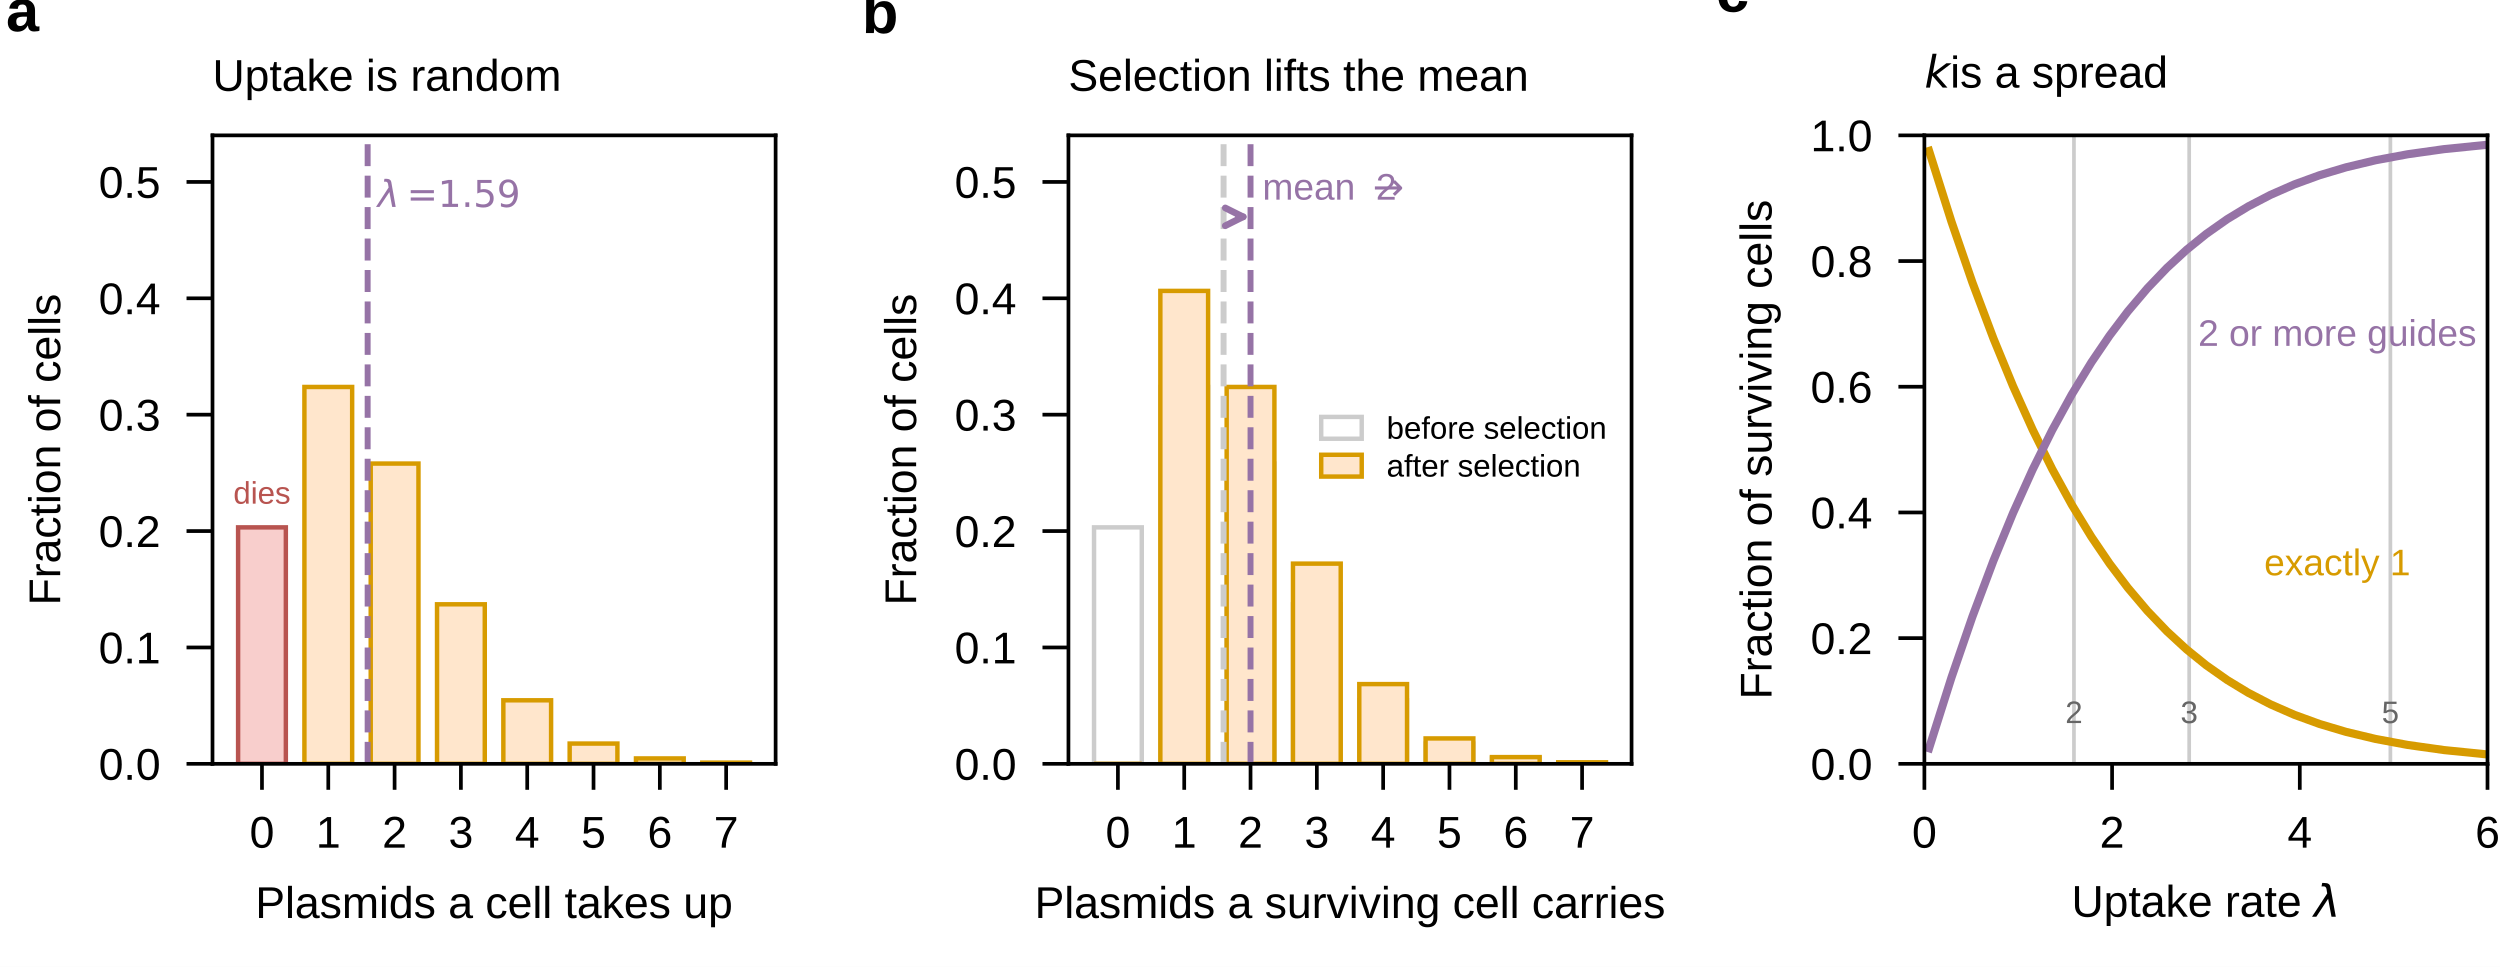
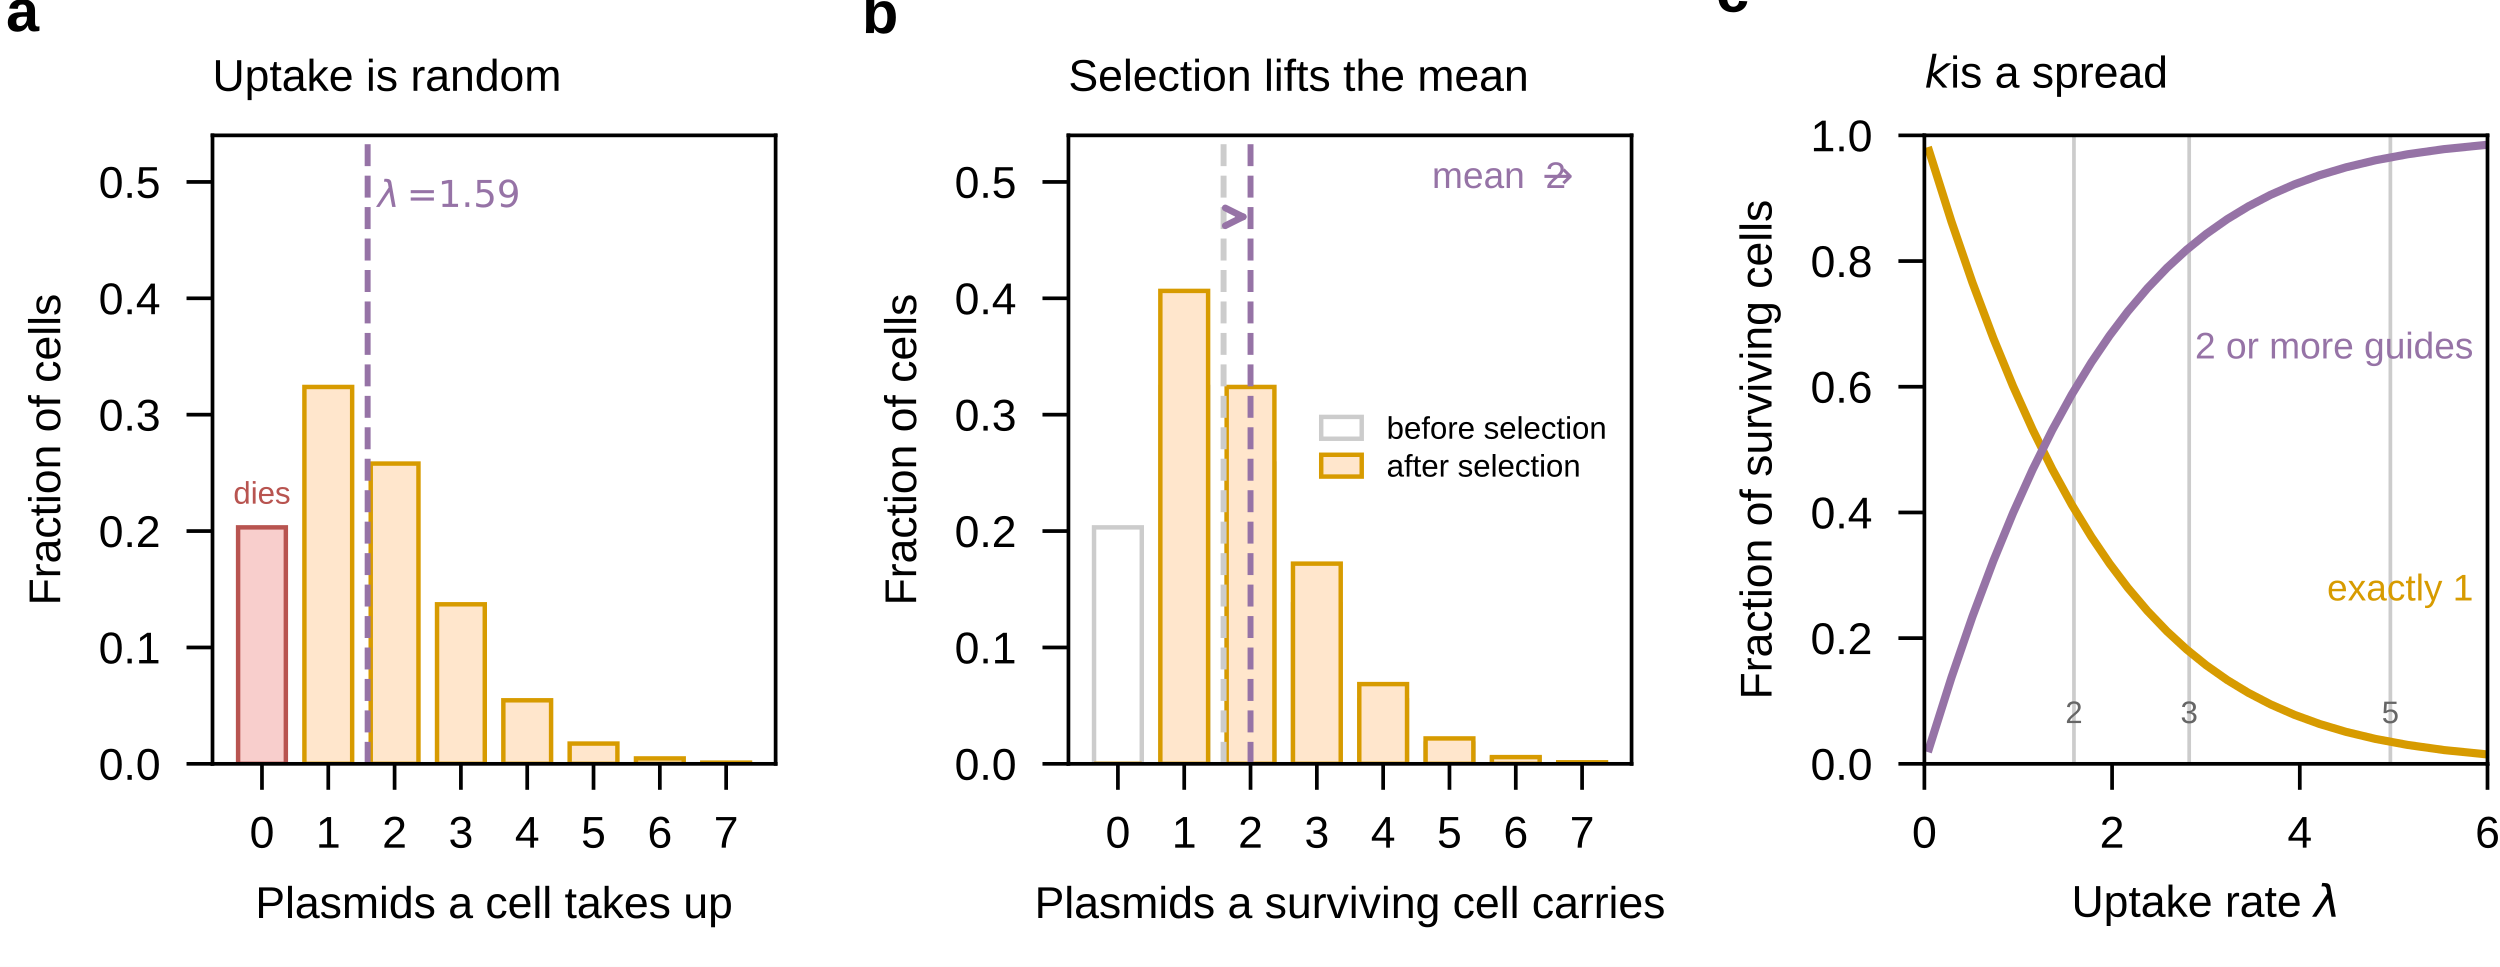
<svg xmlns="http://www.w3.org/2000/svg" xmlns:xlink="http://www.w3.org/1999/xlink" width="468" height="181" viewBox="0 0 468 181" version="1.1">
  <g transform="scale(1.388889)">
    <defs>
      <style type="text/css">*{stroke-linejoin: round; stroke-linecap: butt}</style>
    </defs>
    <g id="figure_1">
      <g id="patch_1">
        <path d="M 0 130.32  L 336.96 130.32  L 336.96 0  L 0 0  z " style="fill: #ffffff" />
      </g>
      <g id="axes_1">
        <g id="patch_2">
          <path d="M 28.642 102.953  L 104.541 102.953  L 104.541 18.245  L 28.642 18.245  z " style="fill: #ffffff" />
        </g>
        <g id="patch_3">
-           <path d="M 32.092 102.953  L 38.527 102.953  L 38.527 71.079  L 32.092 71.079  z " clip-path="url(#p069ffc5519)" style="fill: #f8cecc; stroke: #b85450; stroke-width: 0.6; stroke-linejoin: miter" />
+           <path d="M 32.092 102.953  L 38.527 102.953  L 38.527 71.079  L 32.092 71.079  z " clip-path="url(#p13914920b7)" style="fill: #f8cecc; stroke: #b85450; stroke-width: 0.6; stroke-linejoin: miter" />
        </g>
        <g id="patch_4">
-           <path d="M 41.029 102.953  L 47.465 102.953  L 47.465 52.159  L 41.029 52.159  z " clip-path="url(#p069ffc5519)" style="fill: #ffe6cc; stroke: #d79b00; stroke-width: 0.6; stroke-linejoin: miter" />
+           <path d="M 41.029 102.953  L 47.465 102.953  L 47.465 52.159  L 41.029 52.159  z " clip-path="url(#p13914920b7)" style="fill: #ffe6cc; stroke: #d79b00; stroke-width: 0.6; stroke-linejoin: miter" />
        </g>
        <g id="patch_5">
-           <path d="M 49.967 102.953  L 56.402 102.953  L 56.402 62.479  L 49.967 62.479  z " clip-path="url(#p069ffc5519)" style="fill: #ffe6cc; stroke: #d79b00; stroke-width: 0.6; stroke-linejoin: miter" />
+           <path d="M 49.967 102.953  L 56.402 102.953  L 56.402 62.479  L 49.967 62.479  z " clip-path="url(#p13914920b7)" style="fill: #ffe6cc; stroke: #d79b00; stroke-width: 0.6; stroke-linejoin: miter" />
        </g>
        <g id="patch_6">
-           <path d="M 58.905 102.953  L 65.34 102.953  L 65.34 81.453  L 58.905 81.453  z " clip-path="url(#p069ffc5519)" style="fill: #ffe6cc; stroke: #d79b00; stroke-width: 0.6; stroke-linejoin: miter" />
+           <path d="M 58.905 102.953  L 65.34 102.953  L 65.34 81.453  L 58.905 81.453  z " clip-path="url(#p13914920b7)" style="fill: #ffe6cc; stroke: #d79b00; stroke-width: 0.6; stroke-linejoin: miter" />
        </g>
        <g id="patch_7">
-           <path d="M 67.843 102.953  L 74.278 102.953  L 74.278 94.387  L 67.843 94.387  z " clip-path="url(#p069ffc5519)" style="fill: #ffe6cc; stroke: #d79b00; stroke-width: 0.6; stroke-linejoin: miter" />
+           <path d="M 67.843 102.953  L 74.278 102.953  L 74.278 94.387  L 67.843 94.387  z " clip-path="url(#p13914920b7)" style="fill: #ffe6cc; stroke: #d79b00; stroke-width: 0.6; stroke-linejoin: miter" />
        </g>
        <g id="patch_8">
-           <path d="M 76.78 102.953  L 83.216 102.953  L 83.216 100.223  L 76.78 100.223  z " clip-path="url(#p069ffc5519)" style="fill: #ffe6cc; stroke: #d79b00; stroke-width: 0.6; stroke-linejoin: miter" />
+           <path d="M 76.78 102.953  L 83.216 102.953  L 83.216 100.223  L 76.78 100.223  z " clip-path="url(#p13914920b7)" style="fill: #ffe6cc; stroke: #d79b00; stroke-width: 0.6; stroke-linejoin: miter" />
        </g>
        <g id="patch_9">
-           <path d="M 85.718 102.953  L 92.153 102.953  L 92.153 102.228  L 85.718 102.228  z " clip-path="url(#p069ffc5519)" style="fill: #ffe6cc; stroke: #d79b00; stroke-width: 0.6; stroke-linejoin: miter" />
+           <path d="M 85.718 102.953  L 92.153 102.953  L 92.153 102.228  L 85.718 102.228  z " clip-path="url(#p13914920b7)" style="fill: #ffe6cc; stroke: #d79b00; stroke-width: 0.6; stroke-linejoin: miter" />
        </g>
        <g id="patch_10">
-           <path d="M 94.656 102.953  L 101.091 102.953  L 101.091 102.788  L 94.656 102.788  z " clip-path="url(#p069ffc5519)" style="fill: #ffe6cc; stroke: #d79b00; stroke-width: 0.6; stroke-linejoin: miter" />
+           <path d="M 94.656 102.953  L 101.091 102.953  L 101.091 102.788  L 94.656 102.788  z " clip-path="url(#p13914920b7)" style="fill: #ffe6cc; stroke: #d79b00; stroke-width: 0.6; stroke-linejoin: miter" />
        </g>
        <g id="matplotlib.axis_1">
          <g id="xtick_1">
            <g id="line2d_1">
              <defs>
-                 <path id="m94b6dcf14d" d="M 0 0  L 0 3.5  " style="stroke: #000000; stroke-width: 0.5" />
+                 <path id="mba5f5760a0" d="M 0 0  L 0 3.5  " style="stroke: #000000; stroke-width: 0.5" />
              </defs>
              <g>
-                 <use xlink:href="#m94b6dcf14d" x="35.309" y="102.953" style="stroke: #000000; stroke-width: 0.5" />
+                 <use xlink:href="#mba5f5760a0" x="35.309" y="102.953" style="stroke: #000000; stroke-width: 0.5" />
              </g>
            </g>
            <g id="text_1">
              <text style="font: 6px 'Arial'; text-anchor: middle" x="35.309" y="114.247" transform="rotate(-0 35.30916 114.2475)">0</text>
            </g>
          </g>
          <g id="xtick_2">
            <g id="line2d_2">
              <g>
-                 <use xlink:href="#m94b6dcf14d" x="44.247" y="102.953" style="stroke: #000000; stroke-width: 0.5" />
+                 <use xlink:href="#mba5f5760a0" x="44.247" y="102.953" style="stroke: #000000; stroke-width: 0.5" />
              </g>
            </g>
            <g id="text_2">
              <text style="font: 6px 'Arial'; text-anchor: middle" x="44.247" y="114.247" transform="rotate(-0 44.24692 114.2475)">1</text>
            </g>
          </g>
          <g id="xtick_3">
            <g id="line2d_3">
              <g>
-                 <use xlink:href="#m94b6dcf14d" x="53.185" y="102.953" style="stroke: #000000; stroke-width: 0.5" />
+                 <use xlink:href="#mba5f5760a0" x="53.185" y="102.953" style="stroke: #000000; stroke-width: 0.5" />
              </g>
            </g>
            <g id="text_3">
              <text style="font: 6px 'Arial'; text-anchor: middle" x="53.185" y="114.247" transform="rotate(-0 53.18467 114.2475)">2</text>
            </g>
          </g>
          <g id="xtick_4">
            <g id="line2d_4">
              <g>
-                 <use xlink:href="#m94b6dcf14d" x="62.122" y="102.953" style="stroke: #000000; stroke-width: 0.5" />
+                 <use xlink:href="#mba5f5760a0" x="62.122" y="102.953" style="stroke: #000000; stroke-width: 0.5" />
              </g>
            </g>
            <g id="text_4">
              <text style="font: 6px 'Arial'; text-anchor: middle" x="62.122" y="114.247" transform="rotate(-0 62.12243 114.2475)">3</text>
            </g>
          </g>
          <g id="xtick_5">
            <g id="line2d_5">
              <g>
-                 <use xlink:href="#m94b6dcf14d" x="71.06" y="102.953" style="stroke: #000000; stroke-width: 0.5" />
+                 <use xlink:href="#mba5f5760a0" x="71.06" y="102.953" style="stroke: #000000; stroke-width: 0.5" />
              </g>
            </g>
            <g id="text_5">
              <text style="font: 6px 'Arial'; text-anchor: middle" x="71.06" y="114.247" transform="rotate(-0 71.06018 114.2475)">4</text>
            </g>
          </g>
          <g id="xtick_6">
            <g id="line2d_6">
              <g>
-                 <use xlink:href="#m94b6dcf14d" x="79.998" y="102.953" style="stroke: #000000; stroke-width: 0.5" />
+                 <use xlink:href="#mba5f5760a0" x="79.998" y="102.953" style="stroke: #000000; stroke-width: 0.5" />
              </g>
            </g>
            <g id="text_6">
              <text style="font: 6px 'Arial'; text-anchor: middle" x="79.998" y="114.247" transform="rotate(-0 79.99793 114.2475)">5</text>
            </g>
          </g>
          <g id="xtick_7">
            <g id="line2d_7">
              <g>
-                 <use xlink:href="#m94b6dcf14d" x="88.936" y="102.953" style="stroke: #000000; stroke-width: 0.5" />
+                 <use xlink:href="#mba5f5760a0" x="88.936" y="102.953" style="stroke: #000000; stroke-width: 0.5" />
              </g>
            </g>
            <g id="text_7">
              <text style="font: 6px 'Arial'; text-anchor: middle" x="88.936" y="114.247" transform="rotate(-0 88.93569 114.2475)">6</text>
            </g>
          </g>
          <g id="xtick_8">
            <g id="line2d_8">
              <g>
-                 <use xlink:href="#m94b6dcf14d" x="97.873" y="102.953" style="stroke: #000000; stroke-width: 0.5" />
+                 <use xlink:href="#mba5f5760a0" x="97.873" y="102.953" style="stroke: #000000; stroke-width: 0.5" />
              </g>
            </g>
            <g id="text_8">
              <text style="font: 6px 'Arial'; text-anchor: middle" x="97.873" y="114.247" transform="rotate(-0 97.87344 114.2475)">7</text>
            </g>
          </g>
          <g id="text_9">
            <text style="font: 6px 'Arial'; text-anchor: middle" x="66.591" y="123.735" transform="rotate(-0 66.5913 123.7347)">Plasmids a cell takes up</text>
          </g>
        </g>
        <g id="matplotlib.axis_2">
          <g id="ytick_1">
            <g id="line2d_9">
              <defs>
-                 <path id="m391b254afe" d="M 0 0  L -3.5 0  " style="stroke: #000000; stroke-width: 0.5" />
+                 <path id="mc6cd5ae264" d="M 0 0  L -3.5 0  " style="stroke: #000000; stroke-width: 0.5" />
              </defs>
              <g>
-                 <use xlink:href="#m391b254afe" x="28.642" y="102.953" style="stroke: #000000; stroke-width: 0.5" />
+                 <use xlink:href="#mc6cd5ae264" x="28.642" y="102.953" style="stroke: #000000; stroke-width: 0.5" />
              </g>
            </g>
            <g id="text_10">
              <text style="font: 6px 'Arial'; text-anchor: end" x="21.642" y="105.1" transform="rotate(-0 21.6416 105.1001)">0.0</text>
            </g>
          </g>
          <g id="ytick_2">
            <g id="line2d_10">
              <g>
-                 <use xlink:href="#m391b254afe" x="28.642" y="87.266" style="stroke: #000000; stroke-width: 0.5" />
+                 <use xlink:href="#mc6cd5ae264" x="28.642" y="87.266" style="stroke: #000000; stroke-width: 0.5" />
              </g>
            </g>
            <g id="text_11">
              <text style="font: 6px 'Arial'; text-anchor: end" x="21.642" y="89.413" transform="rotate(-0 21.6416 89.41348)">0.1</text>
            </g>
          </g>
          <g id="ytick_3">
            <g id="line2d_11">
              <g>
-                 <use xlink:href="#m391b254afe" x="28.642" y="71.579" style="stroke: #000000; stroke-width: 0.5" />
+                 <use xlink:href="#mc6cd5ae264" x="28.642" y="71.579" style="stroke: #000000; stroke-width: 0.5" />
              </g>
            </g>
            <g id="text_12">
              <text style="font: 6px 'Arial'; text-anchor: end" x="21.642" y="73.727" transform="rotate(-0 21.6416 73.72681)">0.2</text>
            </g>
          </g>
          <g id="ytick_4">
            <g id="line2d_12">
              <g>
-                 <use xlink:href="#m391b254afe" x="28.642" y="55.893" style="stroke: #000000; stroke-width: 0.5" />
+                 <use xlink:href="#mc6cd5ae264" x="28.642" y="55.893" style="stroke: #000000; stroke-width: 0.5" />
              </g>
            </g>
            <g id="text_13">
              <text style="font: 6px 'Arial'; text-anchor: end" x="21.642" y="58.04" transform="rotate(-0 21.6416 58.04014)">0.3</text>
            </g>
          </g>
          <g id="ytick_5">
            <g id="line2d_13">
              <g>
-                 <use xlink:href="#m391b254afe" x="28.642" y="40.206" style="stroke: #000000; stroke-width: 0.5" />
+                 <use xlink:href="#mc6cd5ae264" x="28.642" y="40.206" style="stroke: #000000; stroke-width: 0.5" />
              </g>
            </g>
            <g id="text_14">
              <text style="font: 6px 'Arial'; text-anchor: end" x="21.642" y="42.353" transform="rotate(-0 21.6416 42.35348)">0.4</text>
            </g>
          </g>
          <g id="ytick_6">
            <g id="line2d_14">
              <g>
-                 <use xlink:href="#m391b254afe" x="28.642" y="24.519" style="stroke: #000000; stroke-width: 0.5" />
+                 <use xlink:href="#mc6cd5ae264" x="28.642" y="24.519" style="stroke: #000000; stroke-width: 0.5" />
              </g>
            </g>
            <g id="text_15">
              <text style="font: 6px 'Arial'; text-anchor: end" x="21.642" y="26.667" transform="rotate(-0 21.6416 26.66681)">0.5</text>
            </g>
          </g>
          <g id="text_16">
            <text style="font: 6px 'Arial'; text-anchor: middle" x="8.109" y="60.599" transform="rotate(-90 8.1091 60.5988)">Fraction of cells</text>
          </g>
        </g>
        <g id="line2d_15">
-           <path d="M 49.553 102.953  L 49.553 18.245  " clip-path="url(#p069ffc5519)" style="fill: none; stroke-dasharray: 2.96,1.28; stroke-dashoffset: 0; stroke: #9673a6; stroke-width: 0.8" />
+           <path d="M 49.553 102.953  L 49.553 18.245  " clip-path="url(#p13914920b7)" style="fill: none; stroke-dasharray: 2.96,1.28; stroke-dashoffset: 0; stroke: #9673a6; stroke-width: 0.8" />
        </g>
        <g id="patch_11">
          <path d="M 28.642 102.953  L 28.642 18.245  " style="fill: none; stroke: #000000; stroke-width: 0.5; stroke-linejoin: miter; stroke-linecap: square" />
        </g>
        <g id="patch_12">
          <path d="M 104.541 102.953  L 104.541 18.245  " style="fill: none; stroke: #000000; stroke-width: 0.5; stroke-linejoin: miter; stroke-linecap: square" />
        </g>
        <g id="patch_13">
          <path d="M 28.642 102.953  L 104.541 102.953  " style="fill: none; stroke: #000000; stroke-width: 0.5; stroke-linejoin: miter; stroke-linecap: square" />
        </g>
        <g id="patch_14">
          <path d="M 28.642 18.245  L 104.541 18.245  " style="fill: none; stroke: #000000; stroke-width: 0.5; stroke-linejoin: miter; stroke-linecap: square" />
        </g>
        <g id="text_17">
          <g style="fill: #9673a6" transform="translate(50.89325 28.09837)">
            <text>
              <tspan style="font: oblique 5px 'DejaVu Sans'" x="0" y="-0.203">λ</tspan>
              <tspan style="font: 5px 'DejaVu Sans'" x="3.933 9.097 12.278 13.867 16.798" y="-0.203">=1.59</tspan>
            </text>
          </g>
        </g>
        <g id="text_18">
          <text style="fill: #b85450; font: 4.2px 'Arial'; text-anchor: middle" x="35.309" y="67.892" transform="rotate(-0 35.30916 67.89165)">dies</text>
        </g>
        <g id="text_19">
          <text style="font: 6px 'Arial'; text-anchor: start" x="28.642" y="12.245" transform="rotate(-0 28.6416 12.2448)">Uptake is random</text>
        </g>
      </g>
      <g id="axes_2">
        <g id="patch_15">
          <path d="M 144.009 102.953  L 219.908 102.953  L 219.908 18.245  L 144.009 18.245  z " style="fill: #ffffff" />
        </g>
        <g id="patch_16">
-           <path d="M 147.459 102.953  L 153.894 102.953  L 153.894 71.079  L 147.459 71.079  L 147.459 102.953  z " clip-path="url(#pdccafd562f)" style="fill: none; stroke: #cccccc; stroke-width: 0.6; stroke-linejoin: miter" />
+           <path d="M 147.459 102.953  L 153.894 102.953  L 153.894 71.079  L 147.459 71.079  L 147.459 102.953  z " clip-path="url(#p55c4dbd7bb)" style="fill: none; stroke: #cccccc; stroke-width: 0.6; stroke-linejoin: miter" />
        </g>
        <g id="patch_17">
-           <path d="M 156.396 102.953  L 162.832 102.953  L 162.832 52.159  L 156.396 52.159  L 156.396 102.953  z " clip-path="url(#pdccafd562f)" style="fill: none; stroke: #cccccc; stroke-width: 0.6; stroke-linejoin: miter" />
+           <path d="M 156.396 102.953  L 162.832 102.953  L 162.832 52.159  L 156.396 52.159  L 156.396 102.953  z " clip-path="url(#p55c4dbd7bb)" style="fill: none; stroke: #cccccc; stroke-width: 0.6; stroke-linejoin: miter" />
        </g>
        <g id="patch_18">
-           <path d="M 165.334 102.953  L 171.769 102.953  L 171.769 62.479  L 165.334 62.479  L 165.334 102.953  z " clip-path="url(#pdccafd562f)" style="fill: none; stroke: #cccccc; stroke-width: 0.6; stroke-linejoin: miter" />
+           <path d="M 165.334 102.953  L 171.769 102.953  L 171.769 62.479  L 165.334 62.479  L 165.334 102.953  z " clip-path="url(#p55c4dbd7bb)" style="fill: none; stroke: #cccccc; stroke-width: 0.6; stroke-linejoin: miter" />
        </g>
        <g id="patch_19">
-           <path d="M 174.272 102.953  L 180.707 102.953  L 180.707 81.453  L 174.272 81.453  L 174.272 102.953  z " clip-path="url(#pdccafd562f)" style="fill: none; stroke: #cccccc; stroke-width: 0.6; stroke-linejoin: miter" />
+           <path d="M 174.272 102.953  L 180.707 102.953  L 180.707 81.453  L 174.272 81.453  L 174.272 102.953  z " clip-path="url(#p55c4dbd7bb)" style="fill: none; stroke: #cccccc; stroke-width: 0.6; stroke-linejoin: miter" />
        </g>
        <g id="patch_20">
-           <path d="M 183.21 102.953  L 189.645 102.953  L 189.645 94.387  L 183.21 94.387  L 183.21 102.953  z " clip-path="url(#pdccafd562f)" style="fill: none; stroke: #cccccc; stroke-width: 0.6; stroke-linejoin: miter" />
+           <path d="M 183.21 102.953  L 189.645 102.953  L 189.645 94.387  L 183.21 94.387  L 183.21 102.953  z " clip-path="url(#p55c4dbd7bb)" style="fill: none; stroke: #cccccc; stroke-width: 0.6; stroke-linejoin: miter" />
        </g>
        <g id="patch_21">
-           <path d="M 192.147 102.953  L 198.583 102.953  L 198.583 100.223  L 192.147 100.223  L 192.147 102.953  z " clip-path="url(#pdccafd562f)" style="fill: none; stroke: #cccccc; stroke-width: 0.6; stroke-linejoin: miter" />
+           <path d="M 192.147 102.953  L 198.583 102.953  L 198.583 100.223  L 192.147 100.223  L 192.147 102.953  z " clip-path="url(#p55c4dbd7bb)" style="fill: none; stroke: #cccccc; stroke-width: 0.6; stroke-linejoin: miter" />
        </g>
        <g id="patch_22">
-           <path d="M 201.085 102.953  L 207.52 102.953  L 207.52 102.228  L 201.085 102.228  L 201.085 102.953  z " clip-path="url(#pdccafd562f)" style="fill: none; stroke: #cccccc; stroke-width: 0.6; stroke-linejoin: miter" />
+           <path d="M 201.085 102.953  L 207.52 102.953  L 207.52 102.228  L 201.085 102.228  L 201.085 102.953  z " clip-path="url(#p55c4dbd7bb)" style="fill: none; stroke: #cccccc; stroke-width: 0.6; stroke-linejoin: miter" />
        </g>
        <g id="patch_23">
-           <path d="M 210.023 102.953  L 216.458 102.953  L 216.458 102.788  L 210.023 102.788  L 210.023 102.953  z " clip-path="url(#pdccafd562f)" style="fill: none; stroke: #cccccc; stroke-width: 0.6; stroke-linejoin: miter" />
+           <path d="M 210.023 102.953  L 216.458 102.953  L 216.458 102.788  L 210.023 102.788  L 210.023 102.953  z " clip-path="url(#p55c4dbd7bb)" style="fill: none; stroke: #cccccc; stroke-width: 0.6; stroke-linejoin: miter" />
        </g>
        <g id="patch_24">
-           <path d="M 147.459 102.953  L 153.894 102.953  L 153.894 102.953  L 147.459 102.953  z " clip-path="url(#pdccafd562f)" style="fill: #ffe6cc; stroke: #d79b00; stroke-width: 0.6; stroke-linejoin: miter" />
+           <path d="M 147.459 102.953  L 153.894 102.953  L 153.894 102.953  L 147.459 102.953  z " clip-path="url(#p55c4dbd7bb)" style="fill: #ffe6cc; stroke: #d79b00; stroke-width: 0.6; stroke-linejoin: miter" />
        </g>
        <g id="patch_25">
-           <path d="M 156.396 102.953  L 162.832 102.953  L 162.832 39.206  L 156.396 39.206  z " clip-path="url(#pdccafd562f)" style="fill: #ffe6cc; stroke: #d79b00; stroke-width: 0.6; stroke-linejoin: miter" />
+           <path d="M 156.396 102.953  L 162.832 102.953  L 162.832 39.206  L 156.396 39.206  z " clip-path="url(#p55c4dbd7bb)" style="fill: #ffe6cc; stroke: #d79b00; stroke-width: 0.6; stroke-linejoin: miter" />
        </g>
        <g id="patch_26">
-           <path d="M 165.334 102.953  L 171.769 102.953  L 171.769 52.159  L 165.334 52.159  z " clip-path="url(#pdccafd562f)" style="fill: #ffe6cc; stroke: #d79b00; stroke-width: 0.6; stroke-linejoin: miter" />
+           <path d="M 165.334 102.953  L 171.769 102.953  L 171.769 52.159  L 165.334 52.159  z " clip-path="url(#p55c4dbd7bb)" style="fill: #ffe6cc; stroke: #d79b00; stroke-width: 0.6; stroke-linejoin: miter" />
        </g>
        <g id="patch_27">
-           <path d="M 174.272 102.953  L 180.707 102.953  L 180.707 75.97  L 174.272 75.97  z " clip-path="url(#pdccafd562f)" style="fill: #ffe6cc; stroke: #d79b00; stroke-width: 0.6; stroke-linejoin: miter" />
+           <path d="M 174.272 102.953  L 180.707 102.953  L 180.707 75.97  L 174.272 75.97  z " clip-path="url(#p55c4dbd7bb)" style="fill: #ffe6cc; stroke: #d79b00; stroke-width: 0.6; stroke-linejoin: miter" />
        </g>
        <g id="patch_28">
-           <path d="M 183.21 102.953  L 189.645 102.953  L 189.645 92.203  L 183.21 92.203  z " clip-path="url(#pdccafd562f)" style="fill: #ffe6cc; stroke: #d79b00; stroke-width: 0.6; stroke-linejoin: miter" />
+           <path d="M 183.21 102.953  L 189.645 102.953  L 189.645 92.203  L 183.21 92.203  z " clip-path="url(#p55c4dbd7bb)" style="fill: #ffe6cc; stroke: #d79b00; stroke-width: 0.6; stroke-linejoin: miter" />
        </g>
        <g id="patch_29">
-           <path d="M 192.147 102.953  L 198.583 102.953  L 198.583 99.527  L 192.147 99.527  z " clip-path="url(#pdccafd562f)" style="fill: #ffe6cc; stroke: #d79b00; stroke-width: 0.6; stroke-linejoin: miter" />
+           <path d="M 192.147 102.953  L 198.583 102.953  L 198.583 99.527  L 192.147 99.527  z " clip-path="url(#p55c4dbd7bb)" style="fill: #ffe6cc; stroke: #d79b00; stroke-width: 0.6; stroke-linejoin: miter" />
        </g>
        <g id="patch_30">
-           <path d="M 201.085 102.953  L 207.52 102.953  L 207.52 102.043  L 201.085 102.043  z " clip-path="url(#pdccafd562f)" style="fill: #ffe6cc; stroke: #d79b00; stroke-width: 0.6; stroke-linejoin: miter" />
+           <path d="M 201.085 102.953  L 207.52 102.953  L 207.52 102.043  L 201.085 102.043  z " clip-path="url(#p55c4dbd7bb)" style="fill: #ffe6cc; stroke: #d79b00; stroke-width: 0.6; stroke-linejoin: miter" />
        </g>
        <g id="patch_31">
-           <path d="M 210.023 102.953  L 216.458 102.953  L 216.458 102.746  L 210.023 102.746  z " clip-path="url(#pdccafd562f)" style="fill: #ffe6cc; stroke: #d79b00; stroke-width: 0.6; stroke-linejoin: miter" />
+           <path d="M 210.023 102.953  L 216.458 102.953  L 216.458 102.746  L 210.023 102.746  z " clip-path="url(#p55c4dbd7bb)" style="fill: #ffe6cc; stroke: #d79b00; stroke-width: 0.6; stroke-linejoin: miter" />
        </g>
        <g id="matplotlib.axis_3">
          <g id="xtick_9">
            <g id="line2d_16">
              <g>
-                 <use xlink:href="#m94b6dcf14d" x="150.676" y="102.953" style="stroke: #000000; stroke-width: 0.5" />
+                 <use xlink:href="#mba5f5760a0" x="150.676" y="102.953" style="stroke: #000000; stroke-width: 0.5" />
              </g>
            </g>
            <g id="text_20">
              <text style="font: 6px 'Arial'; text-anchor: middle" x="150.676" y="114.247" transform="rotate(-0 150.6763 114.2475)">0</text>
            </g>
          </g>
          <g id="xtick_10">
            <g id="line2d_17">
              <g>
-                 <use xlink:href="#m94b6dcf14d" x="159.614" y="102.953" style="stroke: #000000; stroke-width: 0.5" />
+                 <use xlink:href="#mba5f5760a0" x="159.614" y="102.953" style="stroke: #000000; stroke-width: 0.5" />
              </g>
            </g>
            <g id="text_21">
              <text style="font: 6px 'Arial'; text-anchor: middle" x="159.614" y="114.247" transform="rotate(-0 159.614 114.2475)">1</text>
            </g>
          </g>
          <g id="xtick_11">
            <g id="line2d_18">
              <g>
-                 <use xlink:href="#m94b6dcf14d" x="168.552" y="102.953" style="stroke: #000000; stroke-width: 0.5" />
+                 <use xlink:href="#mba5f5760a0" x="168.552" y="102.953" style="stroke: #000000; stroke-width: 0.5" />
              </g>
            </g>
            <g id="text_22">
              <text style="font: 6px 'Arial'; text-anchor: middle" x="168.552" y="114.247" transform="rotate(-0 168.5518 114.2475)">2</text>
            </g>
          </g>
          <g id="xtick_12">
            <g id="line2d_19">
              <g>
-                 <use xlink:href="#m94b6dcf14d" x="177.49" y="102.953" style="stroke: #000000; stroke-width: 0.5" />
+                 <use xlink:href="#mba5f5760a0" x="177.49" y="102.953" style="stroke: #000000; stroke-width: 0.5" />
              </g>
            </g>
            <g id="text_23">
              <text style="font: 6px 'Arial'; text-anchor: middle" x="177.49" y="114.247" transform="rotate(-0 177.4895 114.2475)">3</text>
            </g>
          </g>
          <g id="xtick_13">
            <g id="line2d_20">
              <g>
-                 <use xlink:href="#m94b6dcf14d" x="186.427" y="102.953" style="stroke: #000000; stroke-width: 0.5" />
+                 <use xlink:href="#mba5f5760a0" x="186.427" y="102.953" style="stroke: #000000; stroke-width: 0.5" />
              </g>
            </g>
            <g id="text_24">
              <text style="font: 6px 'Arial'; text-anchor: middle" x="186.427" y="114.247" transform="rotate(-0 186.4273 114.2475)">4</text>
            </g>
          </g>
          <g id="xtick_14">
            <g id="line2d_21">
              <g>
-                 <use xlink:href="#m94b6dcf14d" x="195.365" y="102.953" style="stroke: #000000; stroke-width: 0.5" />
+                 <use xlink:href="#mba5f5760a0" x="195.365" y="102.953" style="stroke: #000000; stroke-width: 0.5" />
              </g>
            </g>
            <g id="text_25">
              <text style="font: 6px 'Arial'; text-anchor: middle" x="195.365" y="114.247" transform="rotate(-0 195.365 114.2475)">5</text>
            </g>
          </g>
          <g id="xtick_15">
            <g id="line2d_22">
              <g>
-                 <use xlink:href="#m94b6dcf14d" x="204.303" y="102.953" style="stroke: #000000; stroke-width: 0.5" />
+                 <use xlink:href="#mba5f5760a0" x="204.303" y="102.953" style="stroke: #000000; stroke-width: 0.5" />
              </g>
            </g>
            <g id="text_26">
              <text style="font: 6px 'Arial'; text-anchor: middle" x="204.303" y="114.247" transform="rotate(-0 204.3028 114.2475)">6</text>
            </g>
          </g>
          <g id="xtick_16">
            <g id="line2d_23">
              <g>
-                 <use xlink:href="#m94b6dcf14d" x="213.241" y="102.953" style="stroke: #000000; stroke-width: 0.5" />
+                 <use xlink:href="#mba5f5760a0" x="213.241" y="102.953" style="stroke: #000000; stroke-width: 0.5" />
              </g>
            </g>
            <g id="text_27">
              <text style="font: 6px 'Arial'; text-anchor: middle" x="213.241" y="114.247" transform="rotate(-0 213.2405 114.2475)">7</text>
            </g>
          </g>
          <g id="text_28">
            <text style="font: 6px 'Arial'; text-anchor: middle" x="181.958" y="123.735" transform="rotate(-0 181.9584 123.7347)">Plasmids a surviving cell carries</text>
          </g>
        </g>
        <g id="matplotlib.axis_4">
          <g id="ytick_7">
            <g id="line2d_24">
              <g>
-                 <use xlink:href="#m391b254afe" x="144.009" y="102.953" style="stroke: #000000; stroke-width: 0.5" />
+                 <use xlink:href="#mc6cd5ae264" x="144.009" y="102.953" style="stroke: #000000; stroke-width: 0.5" />
              </g>
            </g>
            <g id="text_29">
              <text style="font: 6px 'Arial'; text-anchor: end" x="137.009" y="105.1" transform="rotate(-0 137.0087 105.1001)">0.0</text>
            </g>
          </g>
          <g id="ytick_8">
            <g id="line2d_25">
              <g>
-                 <use xlink:href="#m391b254afe" x="144.009" y="87.266" style="stroke: #000000; stroke-width: 0.5" />
+                 <use xlink:href="#mc6cd5ae264" x="144.009" y="87.266" style="stroke: #000000; stroke-width: 0.5" />
              </g>
            </g>
            <g id="text_30">
              <text style="font: 6px 'Arial'; text-anchor: end" x="137.009" y="89.413" transform="rotate(-0 137.0087 89.41348)">0.1</text>
            </g>
          </g>
          <g id="ytick_9">
            <g id="line2d_26">
              <g>
-                 <use xlink:href="#m391b254afe" x="144.009" y="71.579" style="stroke: #000000; stroke-width: 0.5" />
+                 <use xlink:href="#mc6cd5ae264" x="144.009" y="71.579" style="stroke: #000000; stroke-width: 0.5" />
              </g>
            </g>
            <g id="text_31">
              <text style="font: 6px 'Arial'; text-anchor: end" x="137.009" y="73.727" transform="rotate(-0 137.0087 73.72681)">0.2</text>
            </g>
          </g>
          <g id="ytick_10">
            <g id="line2d_27">
              <g>
-                 <use xlink:href="#m391b254afe" x="144.009" y="55.893" style="stroke: #000000; stroke-width: 0.5" />
+                 <use xlink:href="#mc6cd5ae264" x="144.009" y="55.893" style="stroke: #000000; stroke-width: 0.5" />
              </g>
            </g>
            <g id="text_32">
              <text style="font: 6px 'Arial'; text-anchor: end" x="137.009" y="58.04" transform="rotate(-0 137.0087 58.04014)">0.3</text>
            </g>
          </g>
          <g id="ytick_11">
            <g id="line2d_28">
              <g>
-                 <use xlink:href="#m391b254afe" x="144.009" y="40.206" style="stroke: #000000; stroke-width: 0.5" />
+                 <use xlink:href="#mc6cd5ae264" x="144.009" y="40.206" style="stroke: #000000; stroke-width: 0.5" />
              </g>
            </g>
            <g id="text_33">
              <text style="font: 6px 'Arial'; text-anchor: end" x="137.009" y="42.353" transform="rotate(-0 137.0087 42.35348)">0.4</text>
            </g>
          </g>
          <g id="ytick_12">
            <g id="line2d_29">
              <g>
-                 <use xlink:href="#m391b254afe" x="144.009" y="24.519" style="stroke: #000000; stroke-width: 0.5" />
+                 <use xlink:href="#mc6cd5ae264" x="144.009" y="24.519" style="stroke: #000000; stroke-width: 0.5" />
              </g>
            </g>
            <g id="text_34">
              <text style="font: 6px 'Arial'; text-anchor: end" x="137.009" y="26.667" transform="rotate(-0 137.0087 26.66681)">0.5</text>
            </g>
          </g>
          <g id="text_35">
            <text style="font: 6px 'Arial'; text-anchor: middle" x="123.476" y="60.599" transform="rotate(-90 123.4762 60.5988)">Fraction of cells</text>
          </g>
        </g>
        <g id="line2d_30">
-           <path d="M 164.92 102.953  L 164.92 18.245  " clip-path="url(#pdccafd562f)" style="fill: none; stroke-dasharray: 2.96,1.28; stroke-dashoffset: 0; stroke: #cccccc; stroke-width: 0.8" />
+           <path d="M 164.92 102.953  L 164.92 18.245  " clip-path="url(#p55c4dbd7bb)" style="fill: none; stroke-dasharray: 2.96,1.28; stroke-dashoffset: 0; stroke: #cccccc; stroke-width: 0.8" />
        </g>
        <g id="line2d_31">
-           <path d="M 168.552 102.953  L 168.552 18.245  " clip-path="url(#pdccafd562f)" style="fill: none; stroke-dasharray: 2.96,1.28; stroke-dashoffset: 0; stroke: #9673a6; stroke-width: 0.8" />
+           <path d="M 168.552 102.953  L 168.552 18.245  " clip-path="url(#p55c4dbd7bb)" style="fill: none; stroke-dasharray: 2.96,1.28; stroke-dashoffset: 0; stroke: #9673a6; stroke-width: 0.8" />
        </g>
        <g id="patch_32">
          <path d="M 144.009 102.953  L 144.009 18.245  " style="fill: none; stroke: #000000; stroke-width: 0.5; stroke-linejoin: miter; stroke-linecap: square" />
        </g>
        <g id="patch_33">
          <path d="M 219.908 102.953  L 219.908 18.245  " style="fill: none; stroke: #000000; stroke-width: 0.5; stroke-linejoin: miter; stroke-linecap: square" />
        </g>
        <g id="patch_34">
          <path d="M 144.009 102.953  L 219.908 102.953  " style="fill: none; stroke: #000000; stroke-width: 0.5; stroke-linejoin: miter; stroke-linecap: square" />
        </g>
        <g id="patch_35">
          <path d="M 144.009 18.245  L 219.908 18.245  " style="fill: none; stroke: #000000; stroke-width: 0.5; stroke-linejoin: miter; stroke-linecap: square" />
        </g>
        <g id="patch_36">
          <path d="M 166.917 29.225  Q 167.734 29.225 167.546 29.225  " style="fill: none; stroke: #9673a6; stroke-width: 0.9; stroke-linecap: round" />
          <path d="M 165.146 28.025  L 167.546 29.225  L 165.146 30.425  " style="fill: none; stroke: #9673a6; stroke-width: 0.9; stroke-linecap: round" />
        </g>
        <g id="text_36">
-           <g style="fill: #9673a6" transform="translate(170.1606 27.31404)">
+           <g style="fill: #9673a6" transform="translate(193.0125 25.74537)">
            <text>
              <tspan style="font: 5px 'Arial'" x="0 4.165 6.946 9.727 12.507 20.034 21.423" y="-0.406">mean  2</tspan>
              <tspan style="font: 5px 'DejaVu Sans'" x="14.871" y="-0.406">→</tspan>
            </text>
          </g>
        </g>
        <g id="text_37">
          <text style="font: 6px 'Arial'; text-anchor: start" x="144.009" y="12.245" transform="rotate(-0 144.0087 12.2448)">Selection lifts the mean</text>
        </g>
        <g id="legend_1">
          <g id="patch_37">
            <path d="M 178.078 59.134  L 183.538 59.134  L 183.538 56.194  L 178.078 56.194  L 178.078 59.134  z " style="fill: none; stroke: #cccccc; stroke-width: 0.6; stroke-linejoin: miter" />
          </g>
          <g id="text_38">
            <text style="font: 4.2px 'Arial'; text-anchor: start" x="186.898" y="59.134" transform="rotate(-0 186.8981 59.13405)">before selection</text>
          </g>
          <g id="patch_38">
            <path d="M 178.078 64.235  L 183.538 64.235  L 183.538 61.295  L 178.078 61.295  z " style="fill: #ffe6cc; stroke: #d79b00; stroke-width: 0.6; stroke-linejoin: miter" />
          </g>
          <g id="text_39">
            <text style="font: 4.2px 'Arial'; text-anchor: start" x="186.898" y="64.235" transform="rotate(-0 186.8981 64.23508)">after selection</text>
          </g>
        </g>
      </g>
      <g id="axes_3">
        <g id="patch_39">
          <path d="M 259.376 102.953  L 335.275 102.953  L 335.275 18.245  L 259.376 18.245  z " style="fill: #ffffff" />
        </g>
        <g id="line2d_32">
-           <path d="M 279.535 102.953  L 279.535 18.245  " clip-path="url(#pd860f37d1b)" style="fill: none; stroke: #cccccc; stroke-width: 0.5; stroke-linecap: square" />
+           <path d="M 279.535 102.953  L 279.535 18.245  " clip-path="url(#p8345120cfd)" style="fill: none; stroke: #cccccc; stroke-width: 0.5; stroke-linecap: square" />
        </g>
        <g id="line2d_33">
-           <path d="M 295.067 102.953  L 295.067 18.245  " clip-path="url(#pd860f37d1b)" style="fill: none; stroke: #cccccc; stroke-width: 0.5; stroke-linecap: square" />
+           <path d="M 295.067 102.953  L 295.067 18.245  " clip-path="url(#p8345120cfd)" style="fill: none; stroke: #cccccc; stroke-width: 0.5; stroke-linecap: square" />
        </g>
        <g id="line2d_34">
-           <path d="M 322.184 102.953  L 322.184 18.245  " clip-path="url(#pd860f37d1b)" style="fill: none; stroke: #cccccc; stroke-width: 0.5; stroke-linecap: square" />
+           <path d="M 322.184 102.953  L 322.184 18.245  " clip-path="url(#p8345120cfd)" style="fill: none; stroke: #cccccc; stroke-width: 0.5; stroke-linecap: square" />
        </g>
        <g id="matplotlib.axis_5">
          <g id="xtick_17">
            <g id="line2d_35">
              <g>
-                 <use xlink:href="#m94b6dcf14d" x="259.376" y="102.953" style="stroke: #000000; stroke-width: 0.5" />
+                 <use xlink:href="#mba5f5760a0" x="259.376" y="102.953" style="stroke: #000000; stroke-width: 0.5" />
              </g>
            </g>
            <g id="text_40">
              <text style="font: 6px 'Arial'; text-anchor: middle" x="259.376" y="114.247" transform="rotate(-0 259.3758 114.2475)">0</text>
            </g>
          </g>
          <g id="xtick_18">
            <g id="line2d_36">
              <g>
-                 <use xlink:href="#m94b6dcf14d" x="284.676" y="102.953" style="stroke: #000000; stroke-width: 0.5" />
+                 <use xlink:href="#mba5f5760a0" x="284.676" y="102.953" style="stroke: #000000; stroke-width: 0.5" />
              </g>
            </g>
            <g id="text_41">
              <text style="font: 6px 'Arial'; text-anchor: middle" x="284.676" y="114.247" transform="rotate(-0 284.6756 114.2475)">2</text>
            </g>
          </g>
          <g id="xtick_19">
            <g id="line2d_37">
              <g>
-                 <use xlink:href="#m94b6dcf14d" x="309.975" y="102.953" style="stroke: #000000; stroke-width: 0.5" />
+                 <use xlink:href="#mba5f5760a0" x="309.975" y="102.953" style="stroke: #000000; stroke-width: 0.5" />
              </g>
            </g>
            <g id="text_42">
              <text style="font: 6px 'Arial'; text-anchor: middle" x="309.975" y="114.247" transform="rotate(-0 309.9754 114.2475)">4</text>
            </g>
          </g>
          <g id="xtick_20">
            <g id="line2d_38">
              <g>
-                 <use xlink:href="#m94b6dcf14d" x="335.275" y="102.953" style="stroke: #000000; stroke-width: 0.5" />
+                 <use xlink:href="#mba5f5760a0" x="335.275" y="102.953" style="stroke: #000000; stroke-width: 0.5" />
              </g>
            </g>
            <g id="text_43">
              <text style="font: 6px 'Arial'; text-anchor: middle" x="335.275" y="114.247" transform="rotate(-0 335.2752 114.2475)">6</text>
            </g>
          </g>
          <g id="text_44">
            <g transform="translate(279.2055 124)">
              <text>
                <tspan style="font: 6px 'Arial'" x="0 4.333 7.67 9.337 12.674 15.674 19.011 20.678 22.676 26.013 27.68 31.017" y="-0.438">Uptake rate </tspan>
                <tspan style="font: oblique 6px 'DejaVu Sans'" x="32.684" y="-0.438">λ</tspan>
              </text>
            </g>
          </g>
        </g>
        <g id="matplotlib.axis_6">
          <g id="ytick_13">
            <g id="line2d_39">
              <g>
-                 <use xlink:href="#m391b254afe" x="259.376" y="102.953" style="stroke: #000000; stroke-width: 0.5" />
+                 <use xlink:href="#mc6cd5ae264" x="259.376" y="102.953" style="stroke: #000000; stroke-width: 0.5" />
              </g>
            </g>
            <g id="text_45">
              <text style="font: 6px 'Arial'; text-anchor: end" x="252.376" y="105.1" transform="rotate(-0 252.3758 105.1001)">0.0</text>
            </g>
          </g>
          <g id="ytick_14">
            <g id="line2d_40">
              <g>
-                 <use xlink:href="#m391b254afe" x="259.376" y="86.011" style="stroke: #000000; stroke-width: 0.5" />
+                 <use xlink:href="#mc6cd5ae264" x="259.376" y="86.011" style="stroke: #000000; stroke-width: 0.5" />
              </g>
            </g>
            <g id="text_46">
              <text style="font: 6px 'Arial'; text-anchor: end" x="252.376" y="88.159" transform="rotate(-0 252.3758 88.15854)">0.2</text>
            </g>
          </g>
          <g id="ytick_15">
            <g id="line2d_41">
              <g>
-                 <use xlink:href="#m391b254afe" x="259.376" y="69.07" style="stroke: #000000; stroke-width: 0.5" />
+                 <use xlink:href="#mc6cd5ae264" x="259.376" y="69.07" style="stroke: #000000; stroke-width: 0.5" />
              </g>
            </g>
            <g id="text_47">
              <text style="font: 6px 'Arial'; text-anchor: end" x="252.376" y="71.217" transform="rotate(-0 252.3758 71.21694)">0.4</text>
            </g>
          </g>
          <g id="ytick_16">
            <g id="line2d_42">
              <g>
-                 <use xlink:href="#m391b254afe" x="259.376" y="52.128" style="stroke: #000000; stroke-width: 0.5" />
+                 <use xlink:href="#mc6cd5ae264" x="259.376" y="52.128" style="stroke: #000000; stroke-width: 0.5" />
              </g>
            </g>
            <g id="text_48">
              <text style="font: 6px 'Arial'; text-anchor: end" x="252.376" y="54.275" transform="rotate(-0 252.3758 54.27534)">0.6</text>
            </g>
          </g>
          <g id="ytick_17">
            <g id="line2d_43">
              <g>
-                 <use xlink:href="#m391b254afe" x="259.376" y="35.186" style="stroke: #000000; stroke-width: 0.5" />
+                 <use xlink:href="#mc6cd5ae264" x="259.376" y="35.186" style="stroke: #000000; stroke-width: 0.5" />
              </g>
            </g>
            <g id="text_49">
              <text style="font: 6px 'Arial'; text-anchor: end" x="252.376" y="37.334" transform="rotate(-0 252.3758 37.33374)">0.8</text>
            </g>
          </g>
          <g id="ytick_18">
            <g id="line2d_44">
              <g>
-                 <use xlink:href="#m391b254afe" x="259.376" y="18.245" style="stroke: #000000; stroke-width: 0.5" />
+                 <use xlink:href="#mc6cd5ae264" x="259.376" y="18.245" style="stroke: #000000; stroke-width: 0.5" />
              </g>
            </g>
            <g id="text_50">
              <text style="font: 6px 'Arial'; text-anchor: end" x="252.376" y="20.392" transform="rotate(-0 252.3758 20.39214)">1.0</text>
            </g>
          </g>
          <g id="text_51">
            <text style="font: 6px 'Arial'; text-anchor: middle" x="238.773" y="60.599" transform="rotate(-90 238.773 60.5988)">Fraction of surviving cells</text>
          </g>
        </g>
        <g id="line2d_45">
-           <path d="M 260.008 20.345  L 263.027 29.881  L 265.856 38.097  L 268.686 45.626  L 271.327 52.05  L 273.968 57.91  L 276.609 63.231  L 279.249 68.039  L 281.89 72.364  L 284.343 75.975  L 286.795 79.221  L 289.436 82.339  L 292.077 85.098  L 294.718 87.529  L 297.359 89.663  L 300.188 91.653  L 303.018 93.371  L 306.036 94.939  L 309.243 96.344  L 312.639 97.581  L 316.223 98.65  L 320.184 99.598  L 324.523 100.408  L 329.427 101.099  L 335.275 101.69  L 335.275 101.69  " clip-path="url(#pd860f37d1b)" style="fill: none; stroke: #d79b00; stroke-width: 1.1; stroke-linecap: square" />
+           <path d="M 260.008 20.345  L 263.027 29.881  L 265.856 38.097  L 268.686 45.626  L 271.327 52.05  L 273.968 57.91  L 276.609 63.231  L 279.249 68.039  L 281.89 72.364  L 284.343 75.975  L 286.795 79.221  L 289.436 82.339  L 292.077 85.098  L 294.718 87.529  L 297.359 89.663  L 300.188 91.653  L 303.018 93.371  L 306.036 94.939  L 309.243 96.344  L 312.639 97.581  L 316.223 98.65  L 320.184 99.598  L 324.523 100.408  L 329.427 101.099  L 335.275 101.69  L 335.275 101.69  " clip-path="url(#p8345120cfd)" style="fill: none; stroke: #d79b00; stroke-width: 1.1; stroke-linecap: square" />
        </g>
        <g id="line2d_46">
-           <path d="M 260.008 100.853  L 263.027 91.317  L 265.856 83.1  L 268.686 75.571  L 271.327 69.148  L 273.968 63.288  L 276.609 57.967  L 279.249 53.158  L 281.89 48.833  L 284.343 45.223  L 286.795 41.977  L 289.436 38.858  L 292.077 36.099  L 294.718 33.669  L 297.359 31.535  L 300.188 29.544  L 303.018 27.826  L 306.036 26.259  L 309.243 24.854  L 312.639 23.617  L 316.223 22.548  L 320.184 21.6  L 324.523 20.79  L 329.427 20.098  L 335.275 19.508  L 335.275 19.508  " clip-path="url(#pd860f37d1b)" style="fill: none; stroke: #9673a6; stroke-width: 1.1; stroke-linecap: square" />
+           <path d="M 260.008 100.853  L 263.027 91.317  L 265.856 83.1  L 268.686 75.571  L 271.327 69.148  L 273.968 63.288  L 276.609 57.967  L 279.249 53.158  L 281.89 48.833  L 284.343 45.223  L 286.795 41.977  L 289.436 38.858  L 292.077 36.099  L 294.718 33.669  L 297.359 31.535  L 300.188 29.544  L 303.018 27.826  L 306.036 26.259  L 309.243 24.854  L 312.639 23.617  L 316.223 22.548  L 320.184 21.6  L 324.523 20.79  L 329.427 20.098  L 335.275 19.508  L 335.275 19.508  " clip-path="url(#p8345120cfd)" style="fill: none; stroke: #9673a6; stroke-width: 1.1; stroke-linecap: square" />
        </g>
        <g id="patch_40">
          <path d="M 259.376 102.953  L 259.376 18.245  " style="fill: none; stroke: #000000; stroke-width: 0.5; stroke-linejoin: miter; stroke-linecap: square" />
        </g>
        <g id="patch_41">
          <path d="M 335.275 102.953  L 335.275 18.245  " style="fill: none; stroke: #000000; stroke-width: 0.5; stroke-linejoin: miter; stroke-linecap: square" />
        </g>
        <g id="patch_42">
          <path d="M 259.376 102.953  L 335.275 102.953  " style="fill: none; stroke: #000000; stroke-width: 0.5; stroke-linejoin: miter; stroke-linecap: square" />
        </g>
        <g id="patch_43">
          <path d="M 259.376 18.245  L 335.275 18.245  " style="fill: none; stroke: #000000; stroke-width: 0.5; stroke-linejoin: miter; stroke-linecap: square" />
        </g>
        <g id="text_52">
-           <text style="fill: #9673a6; font: 5px 'Arial'; text-anchor: middle" x="315.035" y="46.622" transform="rotate(-0 315.0354 46.62206)">2 or more guides</text>
+           <text style="fill: #9673a6; font: 5px 'Arial'; text-anchor: end" x="333.378" y="48.316" transform="rotate(-0 333.3777 48.31622)">2 or more guides</text>
        </g>
        <g id="text_53">
-           <text style="fill: #d79b00; font: 5px 'Arial'; text-anchor: middle" x="315.035" y="77.54" transform="rotate(-0 315.0354 77.5404)">exactly 1</text>
+           <text style="fill: #d79b00; font: 5px 'Arial'; text-anchor: end" x="333.378" y="80.929" transform="rotate(-0 333.3777 80.92872)">exactly 1</text>
        </g>
        <g id="text_54">
          <text style="fill: #666666; font: 4.2px 'Arial'; text-anchor: middle" x="279.535" y="97.459" transform="rotate(-0 279.535 97.45911)">2</text>
        </g>
        <g id="text_55">
          <text style="fill: #666666; font: 4.2px 'Arial'; text-anchor: middle" x="295.067" y="97.459" transform="rotate(-0 295.0667 97.45911)">3</text>
        </g>
        <g id="text_56">
          <text style="fill: #666666; font: 4.2px 'Arial'; text-anchor: middle" x="322.184" y="97.459" transform="rotate(-0 322.184 97.45911)">5</text>
        </g>
        <g id="text_57">
          <g transform="translate(259.3758 12.2448)">
            <text>
              <tspan style="font: oblique 6px 'DejaVu Sans'" x="0" y="-0.438">k</tspan>
              <tspan style="font: 6px 'Arial'" x="3.475 5.142 6.475 9.475 11.142 14.479 16.146 19.146 22.482 24.48 27.817 31.154" y="-0.438"> is a spread</tspan>
            </text>
          </g>
        </g>
      </g>
      <g id="text_58">
        <text style="font: 700 8px 'Arial'; text-anchor: start" x="0.818" y="4.201" transform="rotate(-0 0.81808 4.2009)">a</text>
      </g>
      <g id="text_59">
        <text style="font: 700 8px 'Arial'; text-anchor: start" x="116.185" y="4.46" transform="rotate(-0 116.1852 4.45965)">b</text>
      </g>
      <g id="text_60">
        <text style="font: 700 8px 'Arial'; text-anchor: start" x="231.294" y="1.58" transform="rotate(-0 231.2935 1.57965)">c</text>
      </g>
    </g>
    <defs>
-       <clipPath id="p069ffc5519">
+       <clipPath id="p13914920b7">
        <rect x="28.642" y="18.245" width="75.899" height="84.708" />
      </clipPath>
-       <clipPath id="pdccafd562f">
+       <clipPath id="p55c4dbd7bb">
        <rect x="144.009" y="18.245" width="75.899" height="84.708" />
      </clipPath>
-       <clipPath id="pd860f37d1b">
+       <clipPath id="p8345120cfd">
        <rect x="259.376" y="18.245" width="75.899" height="84.708" />
      </clipPath>
    </defs>
  </g>
</svg>
